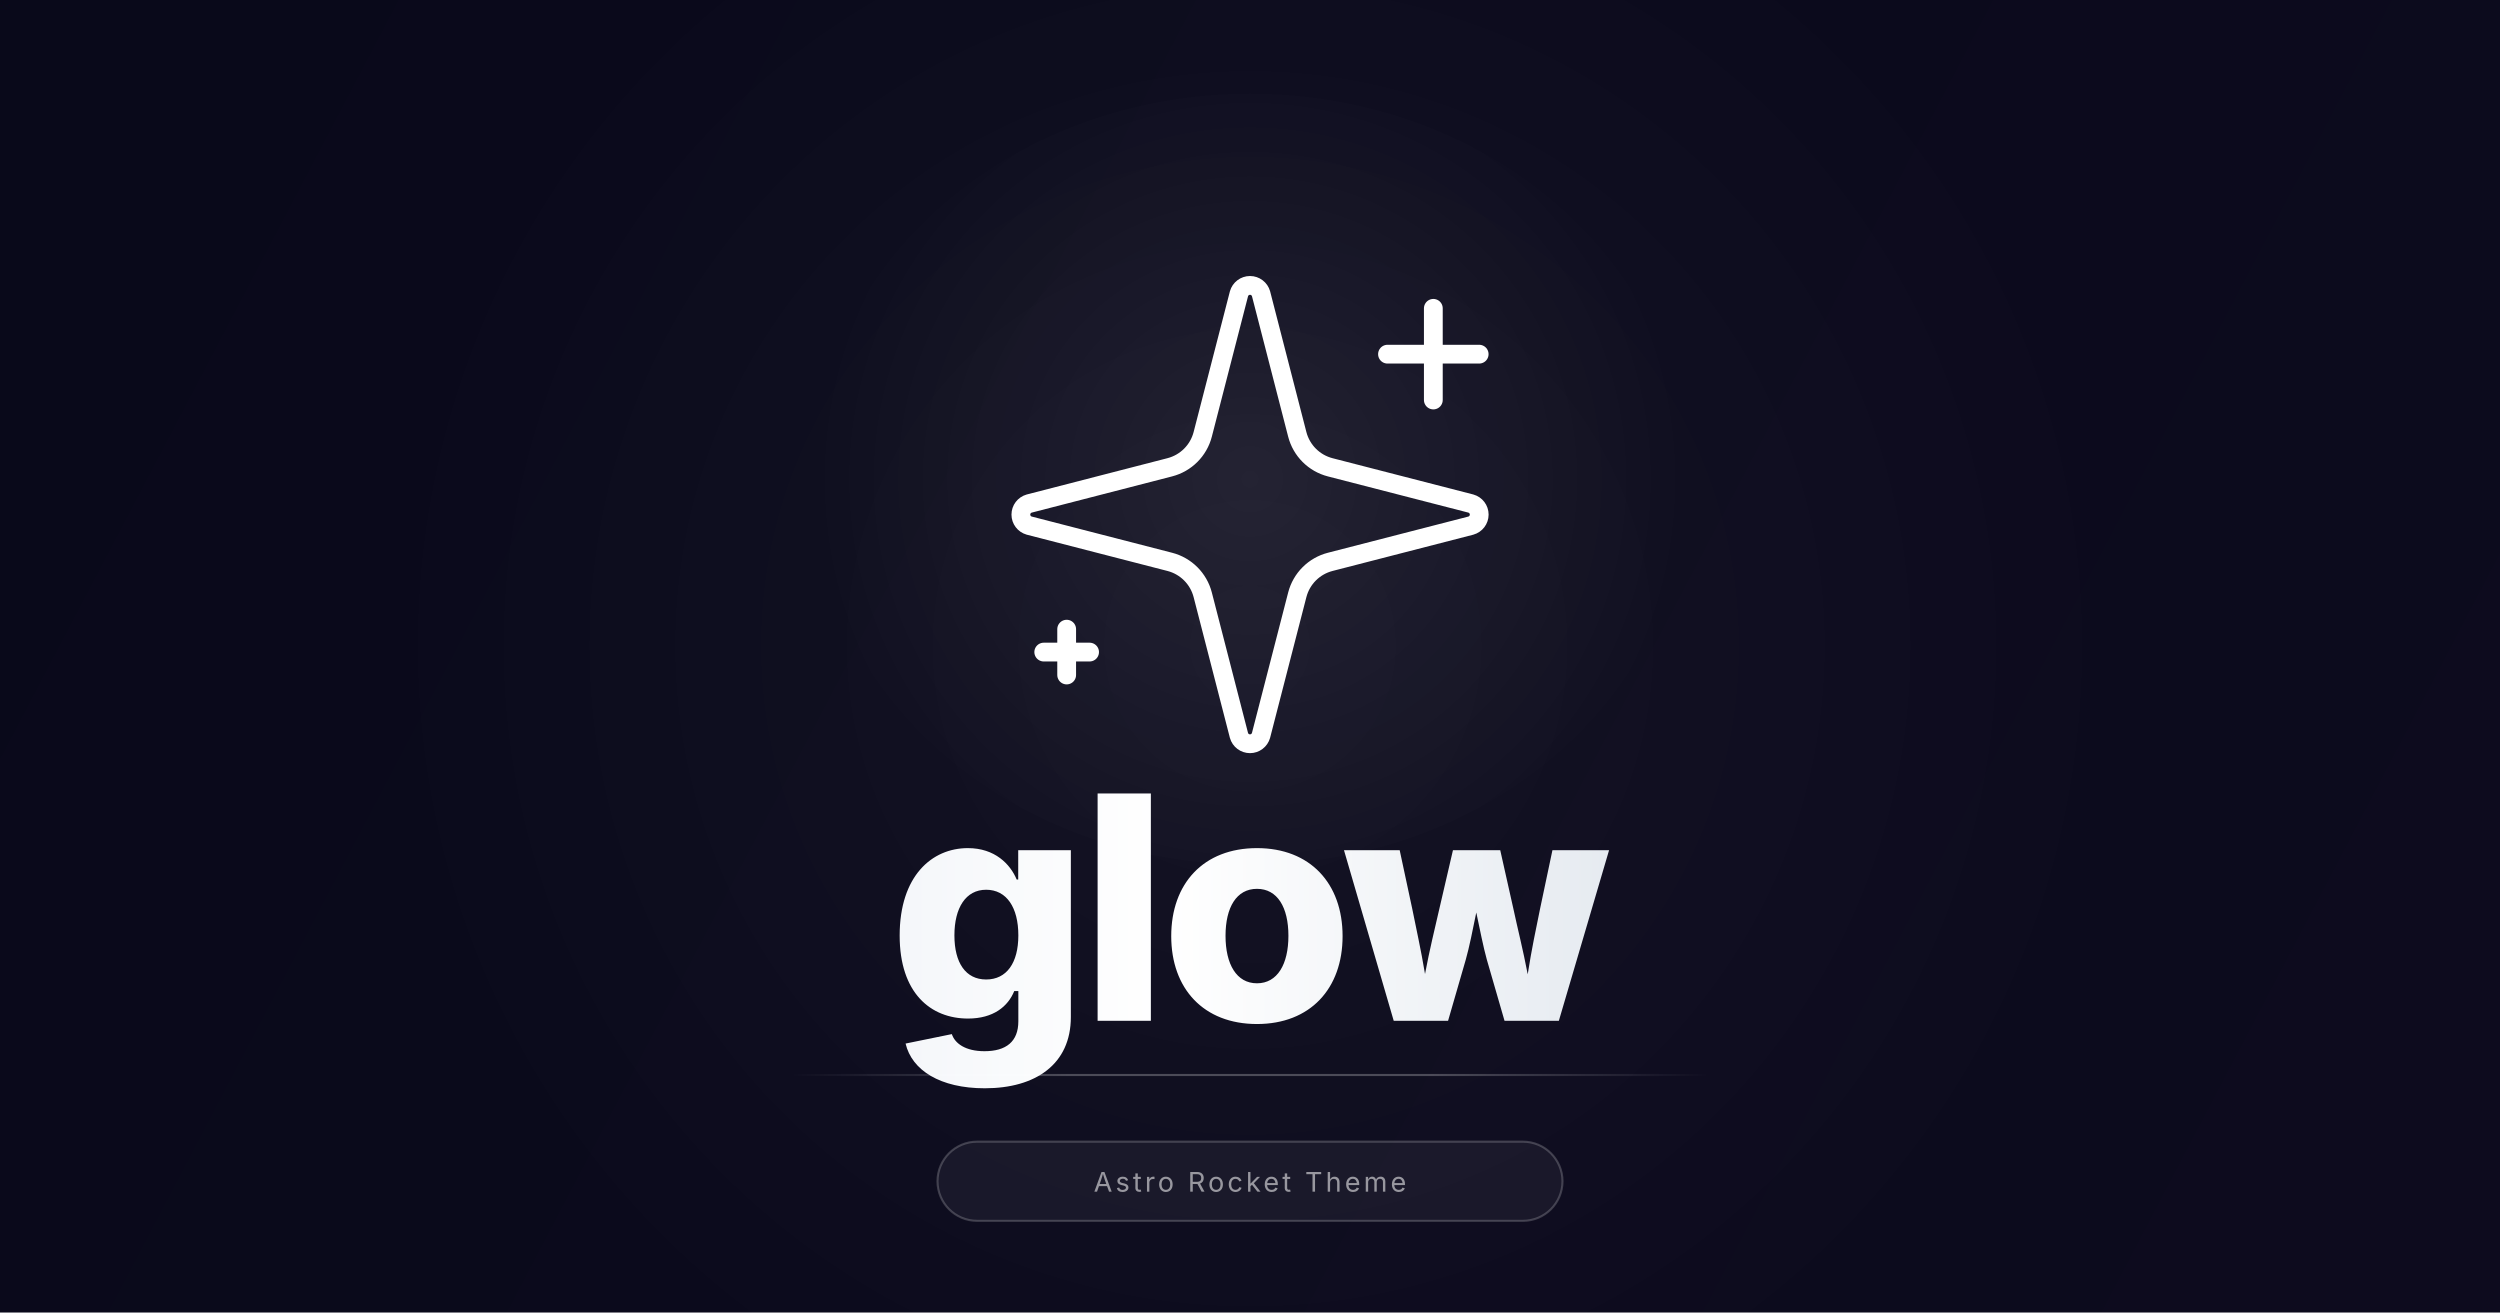
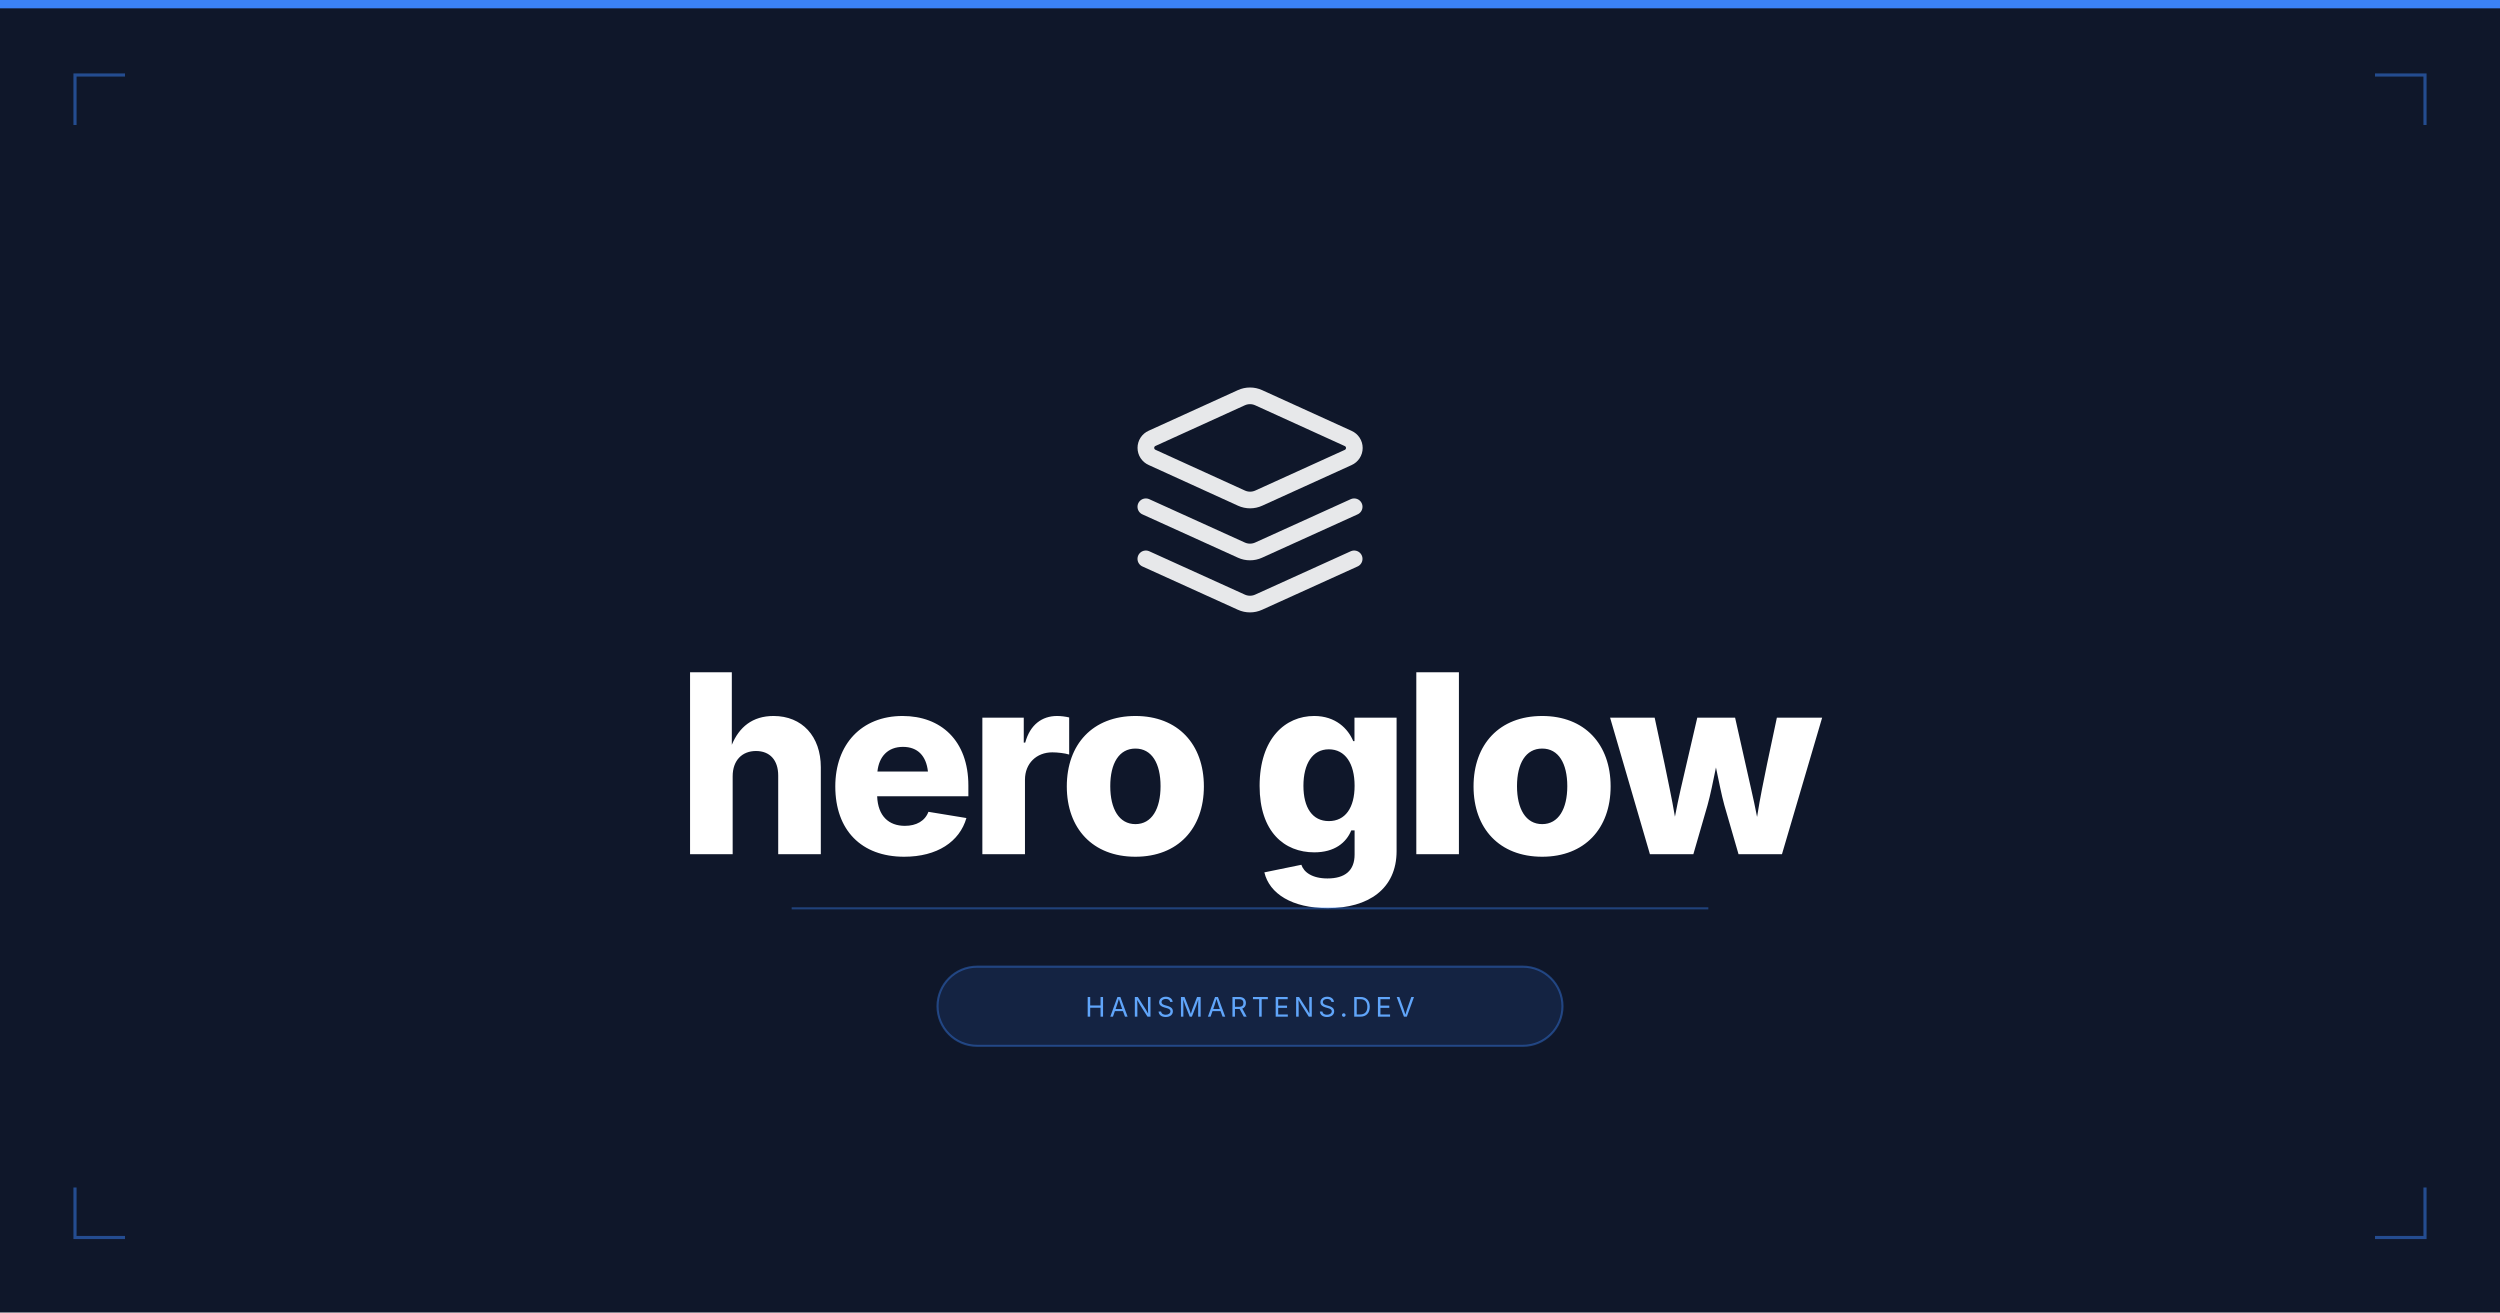
<svg xmlns="http://www.w3.org/2000/svg" width="1200" height="630" viewBox="0 0 1200 630" fill="none">
-   <defs>
-     <linearGradient id="bg" x1="0" y1="0" x2="1200" y2="630" gradientUnits="userSpaceOnUse">
-       <stop offset="0%" stop-color="#09091a" />
-       <stop offset="100%" stop-color="#0d0b1e" />
-     </linearGradient>
-     <radialGradient id="glowMain" cx="600" cy="310" r="420" gradientUnits="userSpaceOnUse">
-       <stop offset="0%" stop-color="#ffffff" stop-opacity="0.04" />
-       <stop offset="100%" stop-color="#ffffff" stop-opacity="0" />
-     </radialGradient>
-     <radialGradient id="glowIcon" cx="600" cy="230" r="210" gradientUnits="userSpaceOnUse">
-       <stop offset="0%" stop-color="#ffffff" stop-opacity="0.07" />
-       <stop offset="100%" stop-color="#ffffff" stop-opacity="0" />
-     </radialGradient>
-     <linearGradient id="textGrad" x1="200" y1="0" x2="1000" y2="0" gradientUnits="userSpaceOnUse">
-       <stop offset="0%" stop-color="#e2e8f0" />
-       <stop offset="45%" stop-color="#ffffff" />
-       <stop offset="100%" stop-color="#cbd5e1" />
-     </linearGradient>
-     <linearGradient id="lineGrad" x1="380" y1="0" x2="820" y2="0" gradientUnits="userSpaceOnUse">
-       <stop offset="0%" stop-color="#ffffff" stop-opacity="0" />
-       <stop offset="30%" stop-color="#ffffff" stop-opacity="0.25" />
-       <stop offset="70%" stop-color="#ffffff" stop-opacity="0.25" />
-       <stop offset="100%" stop-color="#ffffff" stop-opacity="0" />
-     </linearGradient>
-   </defs>
-   <rect width="1200" height="630" fill="url(#bg)" />
-   <rect width="1200" height="630" fill="url(#glowMain)" />
-   <ellipse cx="600" cy="230" rx="210" ry="185" fill="url(#glowIcon)" />
-   <g transform="translate(468, 115) scale(11)" stroke="#ffffff" stroke-width="0.82" stroke-linecap="round" stroke-linejoin="round" fill="none">
-     <path d="M9.937 15.5A2 2 0 0 0 8.5 14.063l-6.135-1.582a.5.5 0 0 1 0-.962L8.5 9.936A2 2 0 0 0 9.937 8.5l1.582-6.135a.5.5 0 0 1 .963 0L14.063 8.5A2 2 0 0 0 15.5 9.937l6.135 1.581a.5.5 0 0 1 0 .964L15.5 14.063a2 2 0 0 0-1.437 1.437l-1.582 6.135a.5.5 0 0 1-.963 0z" />
-     <path d="M20 3v4" />
-     <path d="M22 5h-4" />
-     <path d="M4 17v2" />
-     <path d="M5 18H3" />
+   <rect width="1200" height="630" fill="#0f172a" />
+   <rect x="0" y="0" width="1200" height="4" fill="#3b82f6" />
+   <g transform="translate(540, 180) scale(5)" stroke="#ffffff" stroke-width="1.6" stroke-linecap="round" stroke-linejoin="round" fill="none" opacity="0.9">
+     <path d="m12.83 2.18a2 2 0 0 0-1.66 0L2.6 6.08a1 1 0 0 0 0 1.83l8.58 3.91a2 2 0 0 0 1.66 0l8.58-3.9a1 1 0 0 0 0-1.83Z" />
+     <path d="m22 17.65-9.17 4.16a2 2 0 0 1-1.66 0L2 17.65" />
+     <path d="m22 12.65-9.17 4.16a2 2 0 0 1-1.66 0L2 12.65" />
  </g>
-   <text x="600" y="490" font-family="'Outfit Variable', 'Outfit', -apple-system, BlinkMacSystemFont, 'Segoe UI', sans-serif" font-size="150" font-weight="800" fill="url(#textGrad)" text-anchor="middle" letter-spacing="-4">glow</text>
-   <line x1="380" y1="516" x2="820" y2="516" stroke="url(#lineGrad)" stroke-width="1" />
-   <rect x="450" y="548" width="300" height="38" rx="19" fill="#ffffff" fill-opacity="0.05" stroke="#ffffff" stroke-opacity="0.20" stroke-width="1" />
-   <text x="600" y="572" font-family="'Outfit Variable', 'Outfit', -apple-system, BlinkMacSystemFont, 'Segoe UI', sans-serif" font-size="13" fill="#ffffff" fill-opacity="0.55" text-anchor="middle" letter-spacing="1.5">Astro Rocket Theme</text>
+   <text x="600" y="410" font-family="system-ui, -apple-system, sans-serif" font-size="120" font-weight="800" fill="#ffffff" text-anchor="middle" letter-spacing="-4">hero glow</text>
+   <line x1="380" y1="436" x2="820" y2="436" stroke="#3b82f6" stroke-width="1" stroke-opacity="0.4" />
+   <rect x="450" y="464" width="300" height="38" rx="19" fill="#3b82f6" fill-opacity="0.12" stroke="#3b82f6" stroke-opacity="0.4" stroke-width="1" />
+   <text x="600" y="488" font-family="system-ui, -apple-system, sans-serif" font-size="13" fill="#60a5fa" text-anchor="middle" letter-spacing="2">HANSMARTENS.DEV</text>
+   <path d="M 36 60 L 36 36 L 60 36" stroke="#3b82f6" stroke-width="1.5" fill="none" stroke-opacity="0.5" />
+   <path d="M 1140 36 L 1164 36 L 1164 60" stroke="#3b82f6" stroke-width="1.5" fill="none" stroke-opacity="0.5" />
+   <path d="M 36 570 L 36 594 L 60 594" stroke="#3b82f6" stroke-width="1.5" fill="none" stroke-opacity="0.5" />
+   <path d="M 1140 594 L 1164 594 L 1164 570" stroke="#3b82f6" stroke-width="1.5" fill="none" stroke-opacity="0.5" />
</svg>
